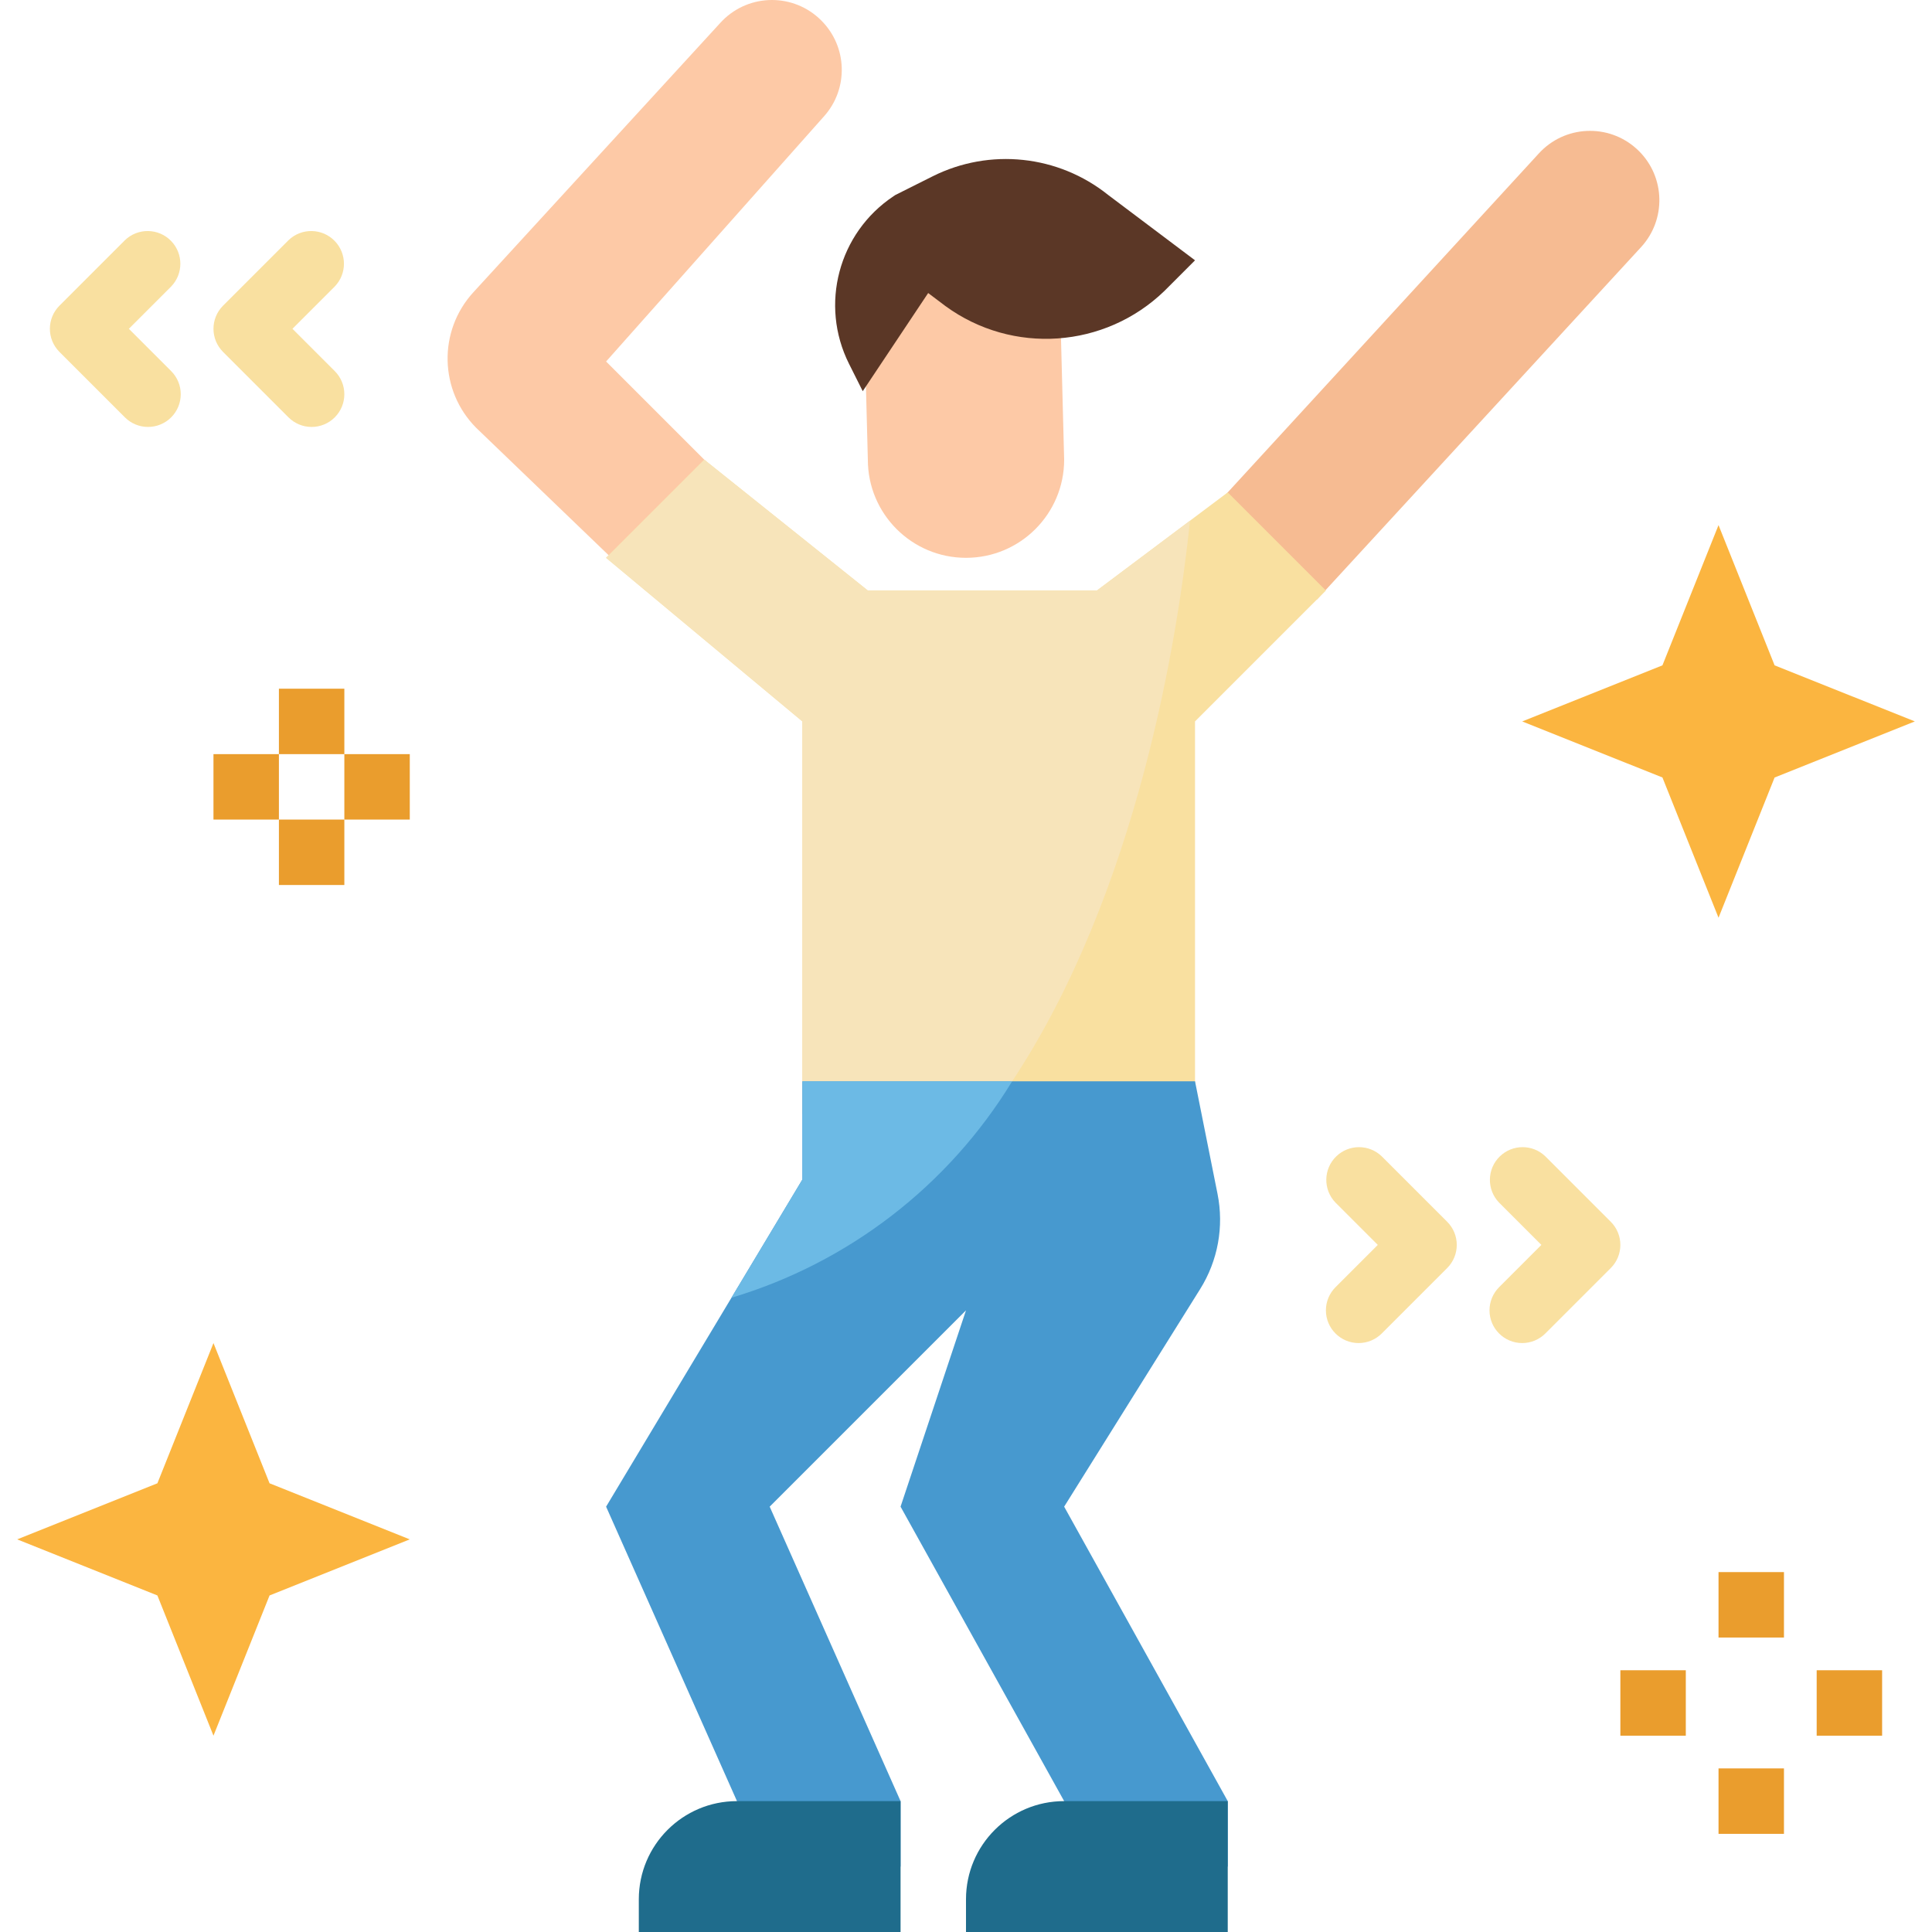
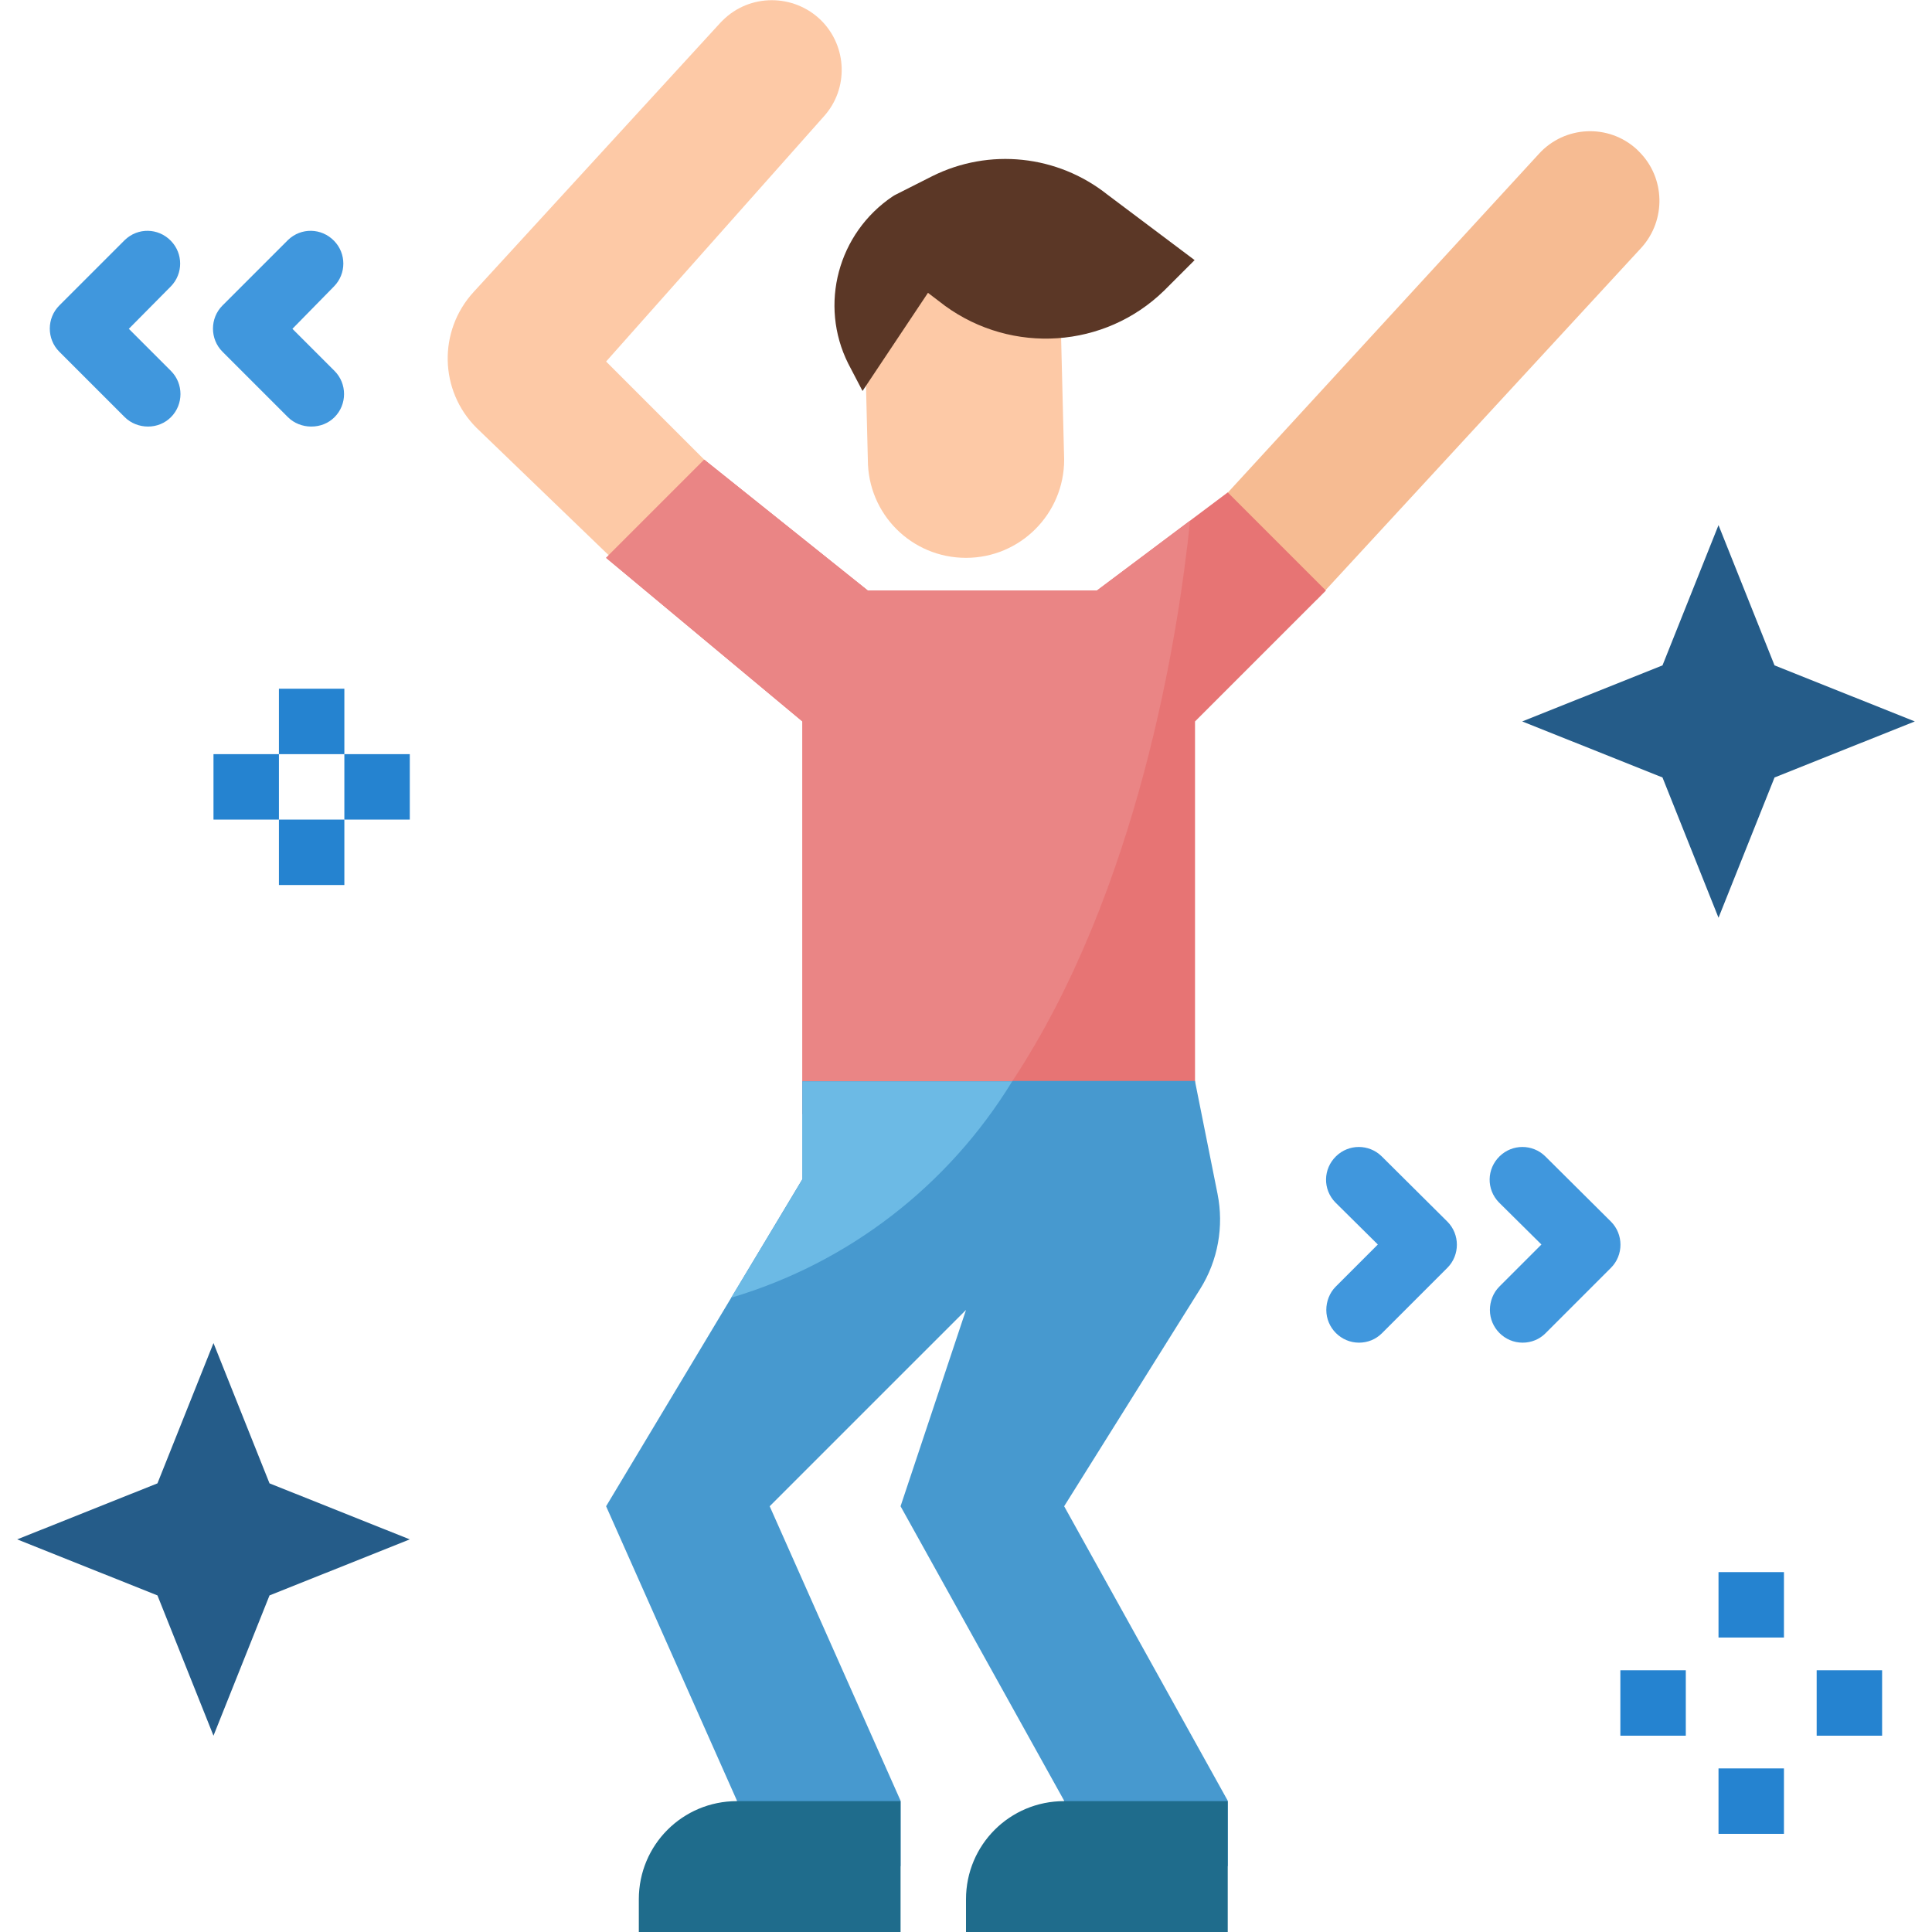
- <svg xmlns="http://www.w3.org/2000/svg" version="1.1" id="Capa_1" x="0px" y="0px" viewBox="0 0 472.393 472.393" style="enable-background:new 0 0 472.393 472.393;" xml:space="preserve">
-   <path style="fill:#FDC9A6;" d="M180.196,120.393l-32-32l53.328-60c5.988-6.742,5.686-16.982-0.688-23.36l-0.056-0.056  c-6.662-6.647-17.452-6.634-24.098,0.029c-0.165,0.166-0.327,0.335-0.486,0.507l-60.448,65.944  c-8.68,9.471-8.363,24.098,0.72,33.184l41.328,39.752L180.196,120.393z" />
-   <path style="fill:#F6BB92;" d="M296.364,124.561l79.872-87.016c6.298-6.927,17.02-7.437,23.947-1.138  c0.198,0.18,0.392,0.365,0.581,0.554c6.401,6.398,6.647,16.695,0.56,23.392l-79.296,86.208L296.364,124.561z" />
-   <path style="fill:#F9E0A0;" d="M172.196,112.393l-24,24l48,40v96h96v-96l32-32l-24-24l-32,24h-56L172.196,112.393z" />
-   <path style="fill:#FDC9A6;" d="M236.196,136.393c-13.255,0-24-10.745-24-24l-1.248-48h48l1.248,48  C260.196,125.647,249.451,136.393,236.196,136.393z" />
-   <path style="fill:#5B3726;" d="M210.948,95.649l16-24l4.24,3.2c16.377,11.938,38.967,10.368,53.536-3.72l7.472-7.48l-21.264-16  c-12.184-9.749-28.924-11.523-42.88-4.544l-9.104,4.56l-0.496,0.328c-13.428,8.952-18.089,26.501-10.872,40.936L210.948,95.649z" />
-   <path style="fill:#4799CF;" d="M292.196,264.393l5.504,27.536c1.603,8.004,0.086,16.318-4.24,23.24l-33.264,53.224l40,72v16h-40v-16  l-40-72l16-48l-48,48l32,72v16h-40v-16l-32-72l48-80v-24H292.196z" />
+ <svg xmlns="http://www.w3.org/2000/svg" version="1.1" id="Capa_1" x="0px" y="0px" viewBox="0 0 472.4 472.4" style="enable-background:new 0 0 472.4 472.4;" xml:space="preserve">
+   <style type="text/css">
+ 	.st0{fill:#FDC9A6;}
+ 	.st1{fill:#F6BB92;}
+ 	.st2{fill:#E77474;}
+ 	.st3{fill:#5B3726;}
+ 	.st4{fill:#4799CF;}
+ 	.st5{fill:#1F6C8C;}
+ 	.st6{fill:#255C89;}
+ 	.st7{fill:#2583D0;}
+ 	.st8{fill:#4097DD;}
+ 	.st9{fill:#EA8585;}
+ 	.st10{fill:#6CBAE5;}
+ </style>
+   <path class="st0" d="M180.2,120.4l-32-32l53.3-60c6-6.7,5.7-17-0.7-23.4L200.8,5c-6.7-6.6-17.5-6.6-24.1,0c-0.2,0.2-0.3,0.3-0.5,0.5  l-60.4,65.9c-8.7,9.5-8.4,24.1,0.7,33.2l41.3,39.8L180.2,120.4z" />
+   <path class="st1" d="M296.4,124.6l79.9-87c6.3-6.9,17-7.4,23.9-1.1c0.2,0.2,0.4,0.4,0.6,0.6c6.4,6.4,6.6,16.7,0.6,23.4L322,146.6  L296.4,124.6z" />
+   <g id="XMLID_5_">
+     <g>
+       <polygon class="st2" points="324.2,144.4 292.2,176.4 292.2,272.4 196.2,272.4 196.2,176.4 148.2,136.4 172.2,112.4 212.2,144.4     268.2,144.4 300.2,120.4   " />
+     </g>
+     <g>
+ 	</g>
+   </g>
+   <path class="st0" d="M236.2,136.4c-13.3,0-24-10.7-24-24l-1.2-48h48l1.2,48C260.2,125.6,249.5,136.4,236.2,136.4z" />
+   <path class="st3" d="M210.9,95.6l16-24l4.2,3.2c16.4,11.9,39,10.4,53.5-3.7l7.5-7.5l-21.3-16c-12.2-9.7-28.9-11.5-42.9-4.5l-9.1,4.6  l-0.5,0.3c-13.4,9-18.1,26.5-10.9,40.9L210.9,95.6z" />
+   <path class="st4" d="M292.2,264.4l5.5,27.5c1.6,8,0.1,16.3-4.2,23.2l-33.3,53.2l40,72v16h-40v-16l-40-72l16-48l-48,48l32,72v16h-40  v-16l-32-72l48-80v-24H292.2z" />
  <g>
-     <path style="fill:#1F6C8C;" d="M220.196,472.393h-64v-8c0-13.255,10.745-24,24-24l0,0h40V472.393z" />
-     <path style="fill:#1F6C8C;" d="M300.196,472.393h-64v-8c0-13.255,10.745-24,24-24l0,0h40V472.393z" />
+     <path class="st5" d="M220.2,472.4h-64v-8c0-13.3,10.7-24,24-24l0,0h40V472.4z" />
+     <path class="st5" d="M300.2,472.4h-64v-8c0-13.3,10.7-24,24-24l0,0h40V472.4z" />
  </g>
  <g>
-     <path style="fill:#FBB540;" d="M65.908,390.105l-13.712,34.288l-13.712-34.288L4.196,376.393l34.288-13.712l13.712-34.288   l13.712,34.288l34.288,13.712L65.908,390.105z" />
-     <path style="fill:#FBB540;" d="M433.908,190.105l-13.712,34.288l-13.712-34.288l-34.288-13.712l34.288-13.712l13.712-34.288   l13.712,34.288l34.288,13.712L433.908,190.105z" />
+     <g id="XMLID_1_">
+       <g>
+         <polygon class="st6" points="468.2,176.4 433.9,190.1 420.2,224.4 406.5,190.1 372.2,176.4 406.5,162.7 420.2,128.4 433.9,162.7         " />
+         <polygon class="st6" points="100.2,376.4 65.9,390.1 52.2,424.4 38.5,390.1 4.2,376.4 38.5,362.7 52.2,328.4 65.9,362.7    " />
+       </g>
+       <g>
+ 		</g>
+     </g>
  </g>
  <g>
-     <path style="fill:#EA9D2D;" d="M420.196,384.393h16v16h-16V384.393z" />
-     <path style="fill:#EA9D2D;" d="M420.196,432.393h16v16h-16V432.393z" />
-     <path style="fill:#EA9D2D;" d="M444.196,408.393h16v16h-16V408.393z" />
-     <path style="fill:#EA9D2D;" d="M396.196,408.393h16v16h-16V408.393z" />
-     <path style="fill:#EA9D2D;" d="M68.196,168.393h16v16h-16V168.393z" />
-     <path style="fill:#EA9D2D;" d="M68.196,200.393h16v16h-16V200.393z" />
-     <path style="fill:#EA9D2D;" d="M84.196,184.393h16v16h-16V184.393z" />
-     <path style="fill:#EA9D2D;" d="M52.196,184.393h16v16h-16V184.393z" />
+     <g id="XMLID_2_">
+       <g>
+         <rect x="444.2" y="408.4" class="st7" width="16" height="16" />
+         <rect x="420.2" y="432.4" class="st7" width="16" height="16" />
+         <rect x="420.2" y="384.4" class="st7" width="16" height="16" />
+         <rect x="396.2" y="408.4" class="st7" width="16" height="16" />
+         <rect x="84.2" y="184.4" class="st7" width="16" height="16" />
+         <rect x="68.2" y="200.4" class="st7" width="16" height="16" />
+         <rect x="68.2" y="168.4" class="st7" width="16" height="16" />
+         <rect x="52.2" y="184.4" class="st7" width="16" height="16" />
+       </g>
+       <g>
+ 		</g>
+     </g>
  </g>
  <g>
-     <path style="fill:#F9E0A0;" d="M332.196,328.393c-4.418-0.001-7.999-3.583-7.998-8.002c0-2.121,0.843-4.154,2.342-5.654   l10.344-10.344l-10.344-10.344c-3.07-3.178-2.982-8.242,0.196-11.312c3.1-2.995,8.016-2.995,11.116,0l16,16   c3.123,3.124,3.123,8.188,0,11.312l-16,16C336.352,327.549,334.318,328.392,332.196,328.393z" />
-     <path style="fill:#F9E0A0;" d="M372.196,328.393c-4.418-0.001-7.999-3.583-7.998-8.002c0-2.121,0.843-4.154,2.342-5.654   l10.344-10.344l-10.344-10.344c-3.07-3.178-2.982-8.242,0.196-11.312c3.1-2.995,8.016-2.995,11.116,0l16,16   c3.123,3.124,3.123,8.188,0,11.312l-16,16C376.352,327.549,374.318,328.392,372.196,328.393z" />
-     <path style="fill:#F9E0A0;" d="M76.196,104.393c-2.122,0-4.156-0.844-5.656-2.344l-16-16c-3.123-3.124-3.123-8.188,0-11.312l16-16   c3.178-3.069,8.243-2.981,11.312,0.197c2.994,3.1,2.994,8.015,0,11.115L71.508,80.393l10.344,10.344   c3.124,3.125,3.123,8.19-0.002,11.314C80.351,103.55,78.317,104.392,76.196,104.393z" />
-     <path style="fill:#F9E0A0;" d="M36.196,104.393c-2.122,0-4.156-0.844-5.656-2.344l-16-16c-3.123-3.124-3.123-8.188,0-11.312l16-16   c3.178-3.069,8.243-2.981,11.312,0.197c2.994,3.1,2.994,8.015,0,11.115L31.508,80.393l10.344,10.344   c3.124,3.125,3.123,8.19-0.002,11.314C40.351,103.55,38.317,104.392,36.196,104.393z" />
+     <g id="XMLID_3_">
+       <g>
+         <path class="st8" d="M393.9,298.7c3.1,3.1,3.1,8.2,0,11.3l-16,16c-1.5,1.5-3.5,2.3-5.6,2.3c-4.4,0-8-3.6-8-8     c0-2.1,0.8-4.2,2.3-5.7l10.3-10.3L366.5,294c-3.1-3.2-3-8.2,0.2-11.3c3.1-3,8-3,11.1,0L393.9,298.7z" />
+         <path class="st8" d="M353.9,298.7c3.1,3.1,3.1,8.2,0,11.3l-16,16c-1.5,1.5-3.5,2.3-5.6,2.3c-4.4,0-8-3.6-8-8     c0-2.1,0.8-4.2,2.3-5.7l10.3-10.3L326.5,294c-3.1-3.2-3-8.2,0.2-11.3c3.1-3,8-3,11.1,0L353.9,298.7z" />
+         <path class="st8" d="M81.8,90.7c3.1,3.1,3.1,8.2,0,11.3c-1.5,1.5-3.5,2.3-5.7,2.3c-2.1,0-4.2-0.8-5.7-2.3l-16-16     c-3.1-3.1-3.1-8.2,0-11.3l16-16c3.2-3.1,8.2-3,11.3,0.2c3,3.1,3,8,0,11.1L71.5,80.4L81.8,90.7z" />
+         <path class="st8" d="M41.8,90.7c3.1,3.1,3.1,8.2,0,11.3c-1.5,1.5-3.5,2.3-5.6,2.3c-2.1,0-4.2-0.8-5.7-2.3l-16-16     c-3.1-3.1-3.1-8.2,0-11.3l16-16c3.2-3.1,8.2-3,11.3,0.2c3,3.1,3,8,0,11.1L31.5,80.4L41.8,90.7z" />
+       </g>
+       <g>
+ 		</g>
+     </g>
  </g>
-   <path style="fill:#F7E4BA;" d="M268.196,144.393h-56l-40-32l-24,24l48,40v88h51.28c30.792-46.552,40.552-108.944,43.496-137.08  L268.196,144.393z" />
-   <path style="fill:#6CBAE5;" d="M247.476,264.393h-51.28v24l-17.352,28.92C207.473,308.756,231.922,289.905,247.476,264.393z" />
-   <g>
- </g>
-   <g>
- </g>
-   <g>
- </g>
-   <g>
- </g>
-   <g>
- </g>
-   <g>
- </g>
-   <g>
- </g>
-   <g>
- </g>
-   <g>
- </g>
-   <g>
- </g>
-   <g>
- </g>
-   <g>
- </g>
-   <g>
- </g>
-   <g>
- </g>
-   <g>
- </g>
+   <g id="XMLID_4_">
+     <g>
+       <path class="st9" d="M268.2,144.4l22.8-17.1c-2.9,28.1-12.7,90.5-43.5,137.1h-51.3v-88l-48-40l24-24l40,32H268.2z" />
+     </g>
+     <g>
+ 	</g>
+   </g>
+   <path class="st10" d="M247.5,264.4h-51.3v24l-17.4,28.9C207.5,308.8,231.9,289.9,247.5,264.4z" />
</svg>
